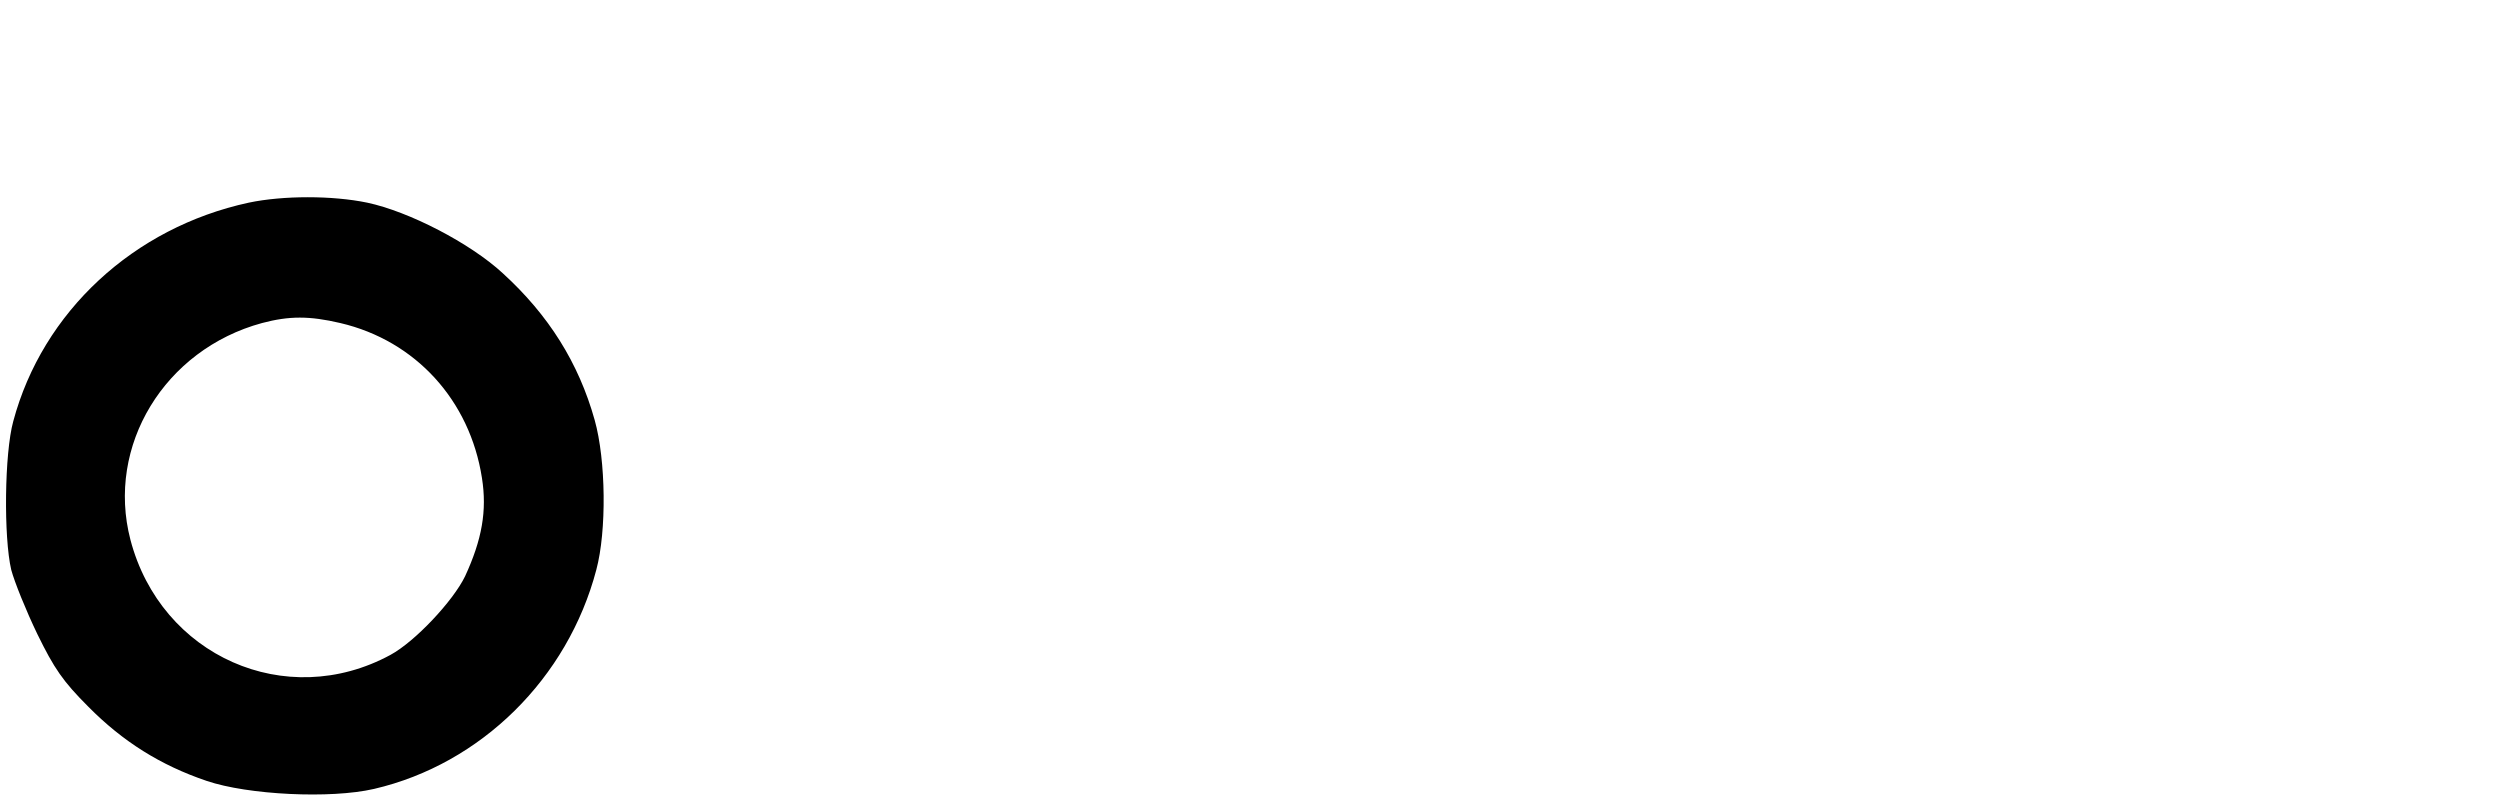
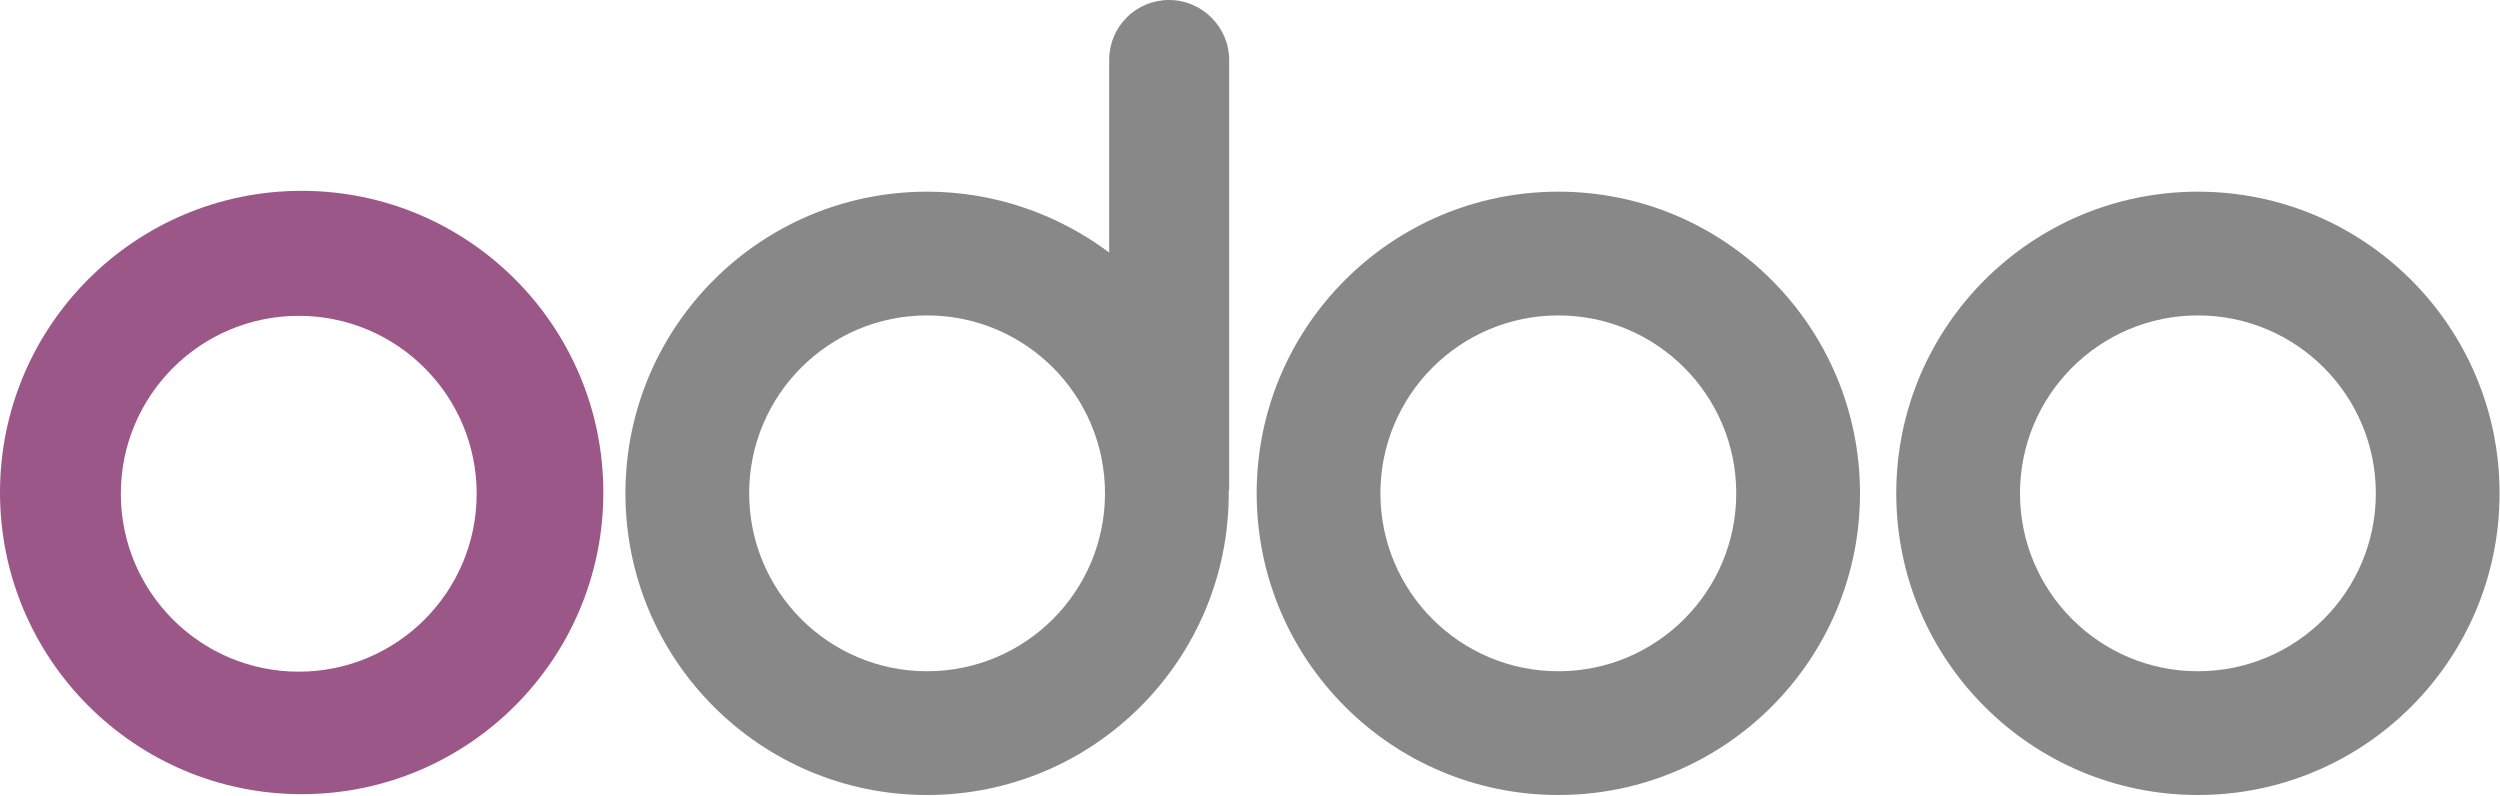
- <svg xmlns="http://www.w3.org/2000/svg" version="1.0" width="623pt" height="199pt" viewBox="0 0 623 199" preserveAspectRatio="xMidYMid meet">
-   <g transform="translate(0,199) scale(0.1,-0.1)" fill="#000000" stroke="none">
-     <path d="M620 1485 c-287 -62 -514 -272 -587 -545 -22 -80 -24 -289 -5 -370 8 -30 37 -102 65 -160 42 -86 64 -118 127 -181 86 -87 180 -146 295 -185 103 -35 309 -45 417 -20 267 62 483 276 554 546 26 97 24 273 -4 373 -40 143 -115 262 -229 366 -81 75 -234 154 -338 176 -87 18 -209 18 -295 0z m228 -300 c188 -44 323 -193 353 -386 13 -82 0 -154 -42 -245 -30 -62 -125 -163 -186 -196 -260 -141 -572 -3 -648 287 -61 234 85 474 328 540 68 18 118 18 195 0z" />
-   </g>
+ <svg xmlns="http://www.w3.org/2000/svg" width="600" height="191" viewBox="0 0 600 191">
+   <path fill="#888" fill-rule="evenodd" d="M455.1 118.4a72.4 72.4 0 1 0 144.8 0 72.4 72.4 0 1 0-144.8 0ZM484.8 118.4a42.7 42.7 0 1 0 85.4 0 42.7 42.7 0 1 0-85.4 0Z" />
+   <path fill="#888" fill-rule="evenodd" d="M301.6 118.4a72.4 72.4 0 1 0 144.8 0 72.4 72.4 0 1 0-144.8 0ZM331.3 118.4a42.7 42.7 0 1 0 85.4 0 42.7 42.7 0 1 0-85.4 0Z" />
+   <path fill="#888" fill-rule="evenodd" d="M294.9 117.8v.6c0 40-32.4 72.4-72.4 72.4s-72.4-32.4-72.4-72.4S182.5 46 222.5 46c16.4 0 31.5 5.5 43.7 14.6V14.4A14.34 14.34 0 0 1 280.6 0c7.9 0 14.4 6.5 14.4 14.4v102.7c0 .2 0 .5-.1.7ZM179.8 118.4a42.7 42.7 0 1 0 85.4 0 42.7 42.7 0 1 0-85.4 0Z" />
+   <path fill="#9c5789" fill-rule="evenodd" d="M0 118.2a72.4 72.4 0 1 0 144.8 0 72.4 72.4 0 1 0-144.8 0ZM29 118.5a42.7 42.7 0 1 0 85.4 0 42.7 42.7 0 1 0-85.4 0Z" />
</svg>
